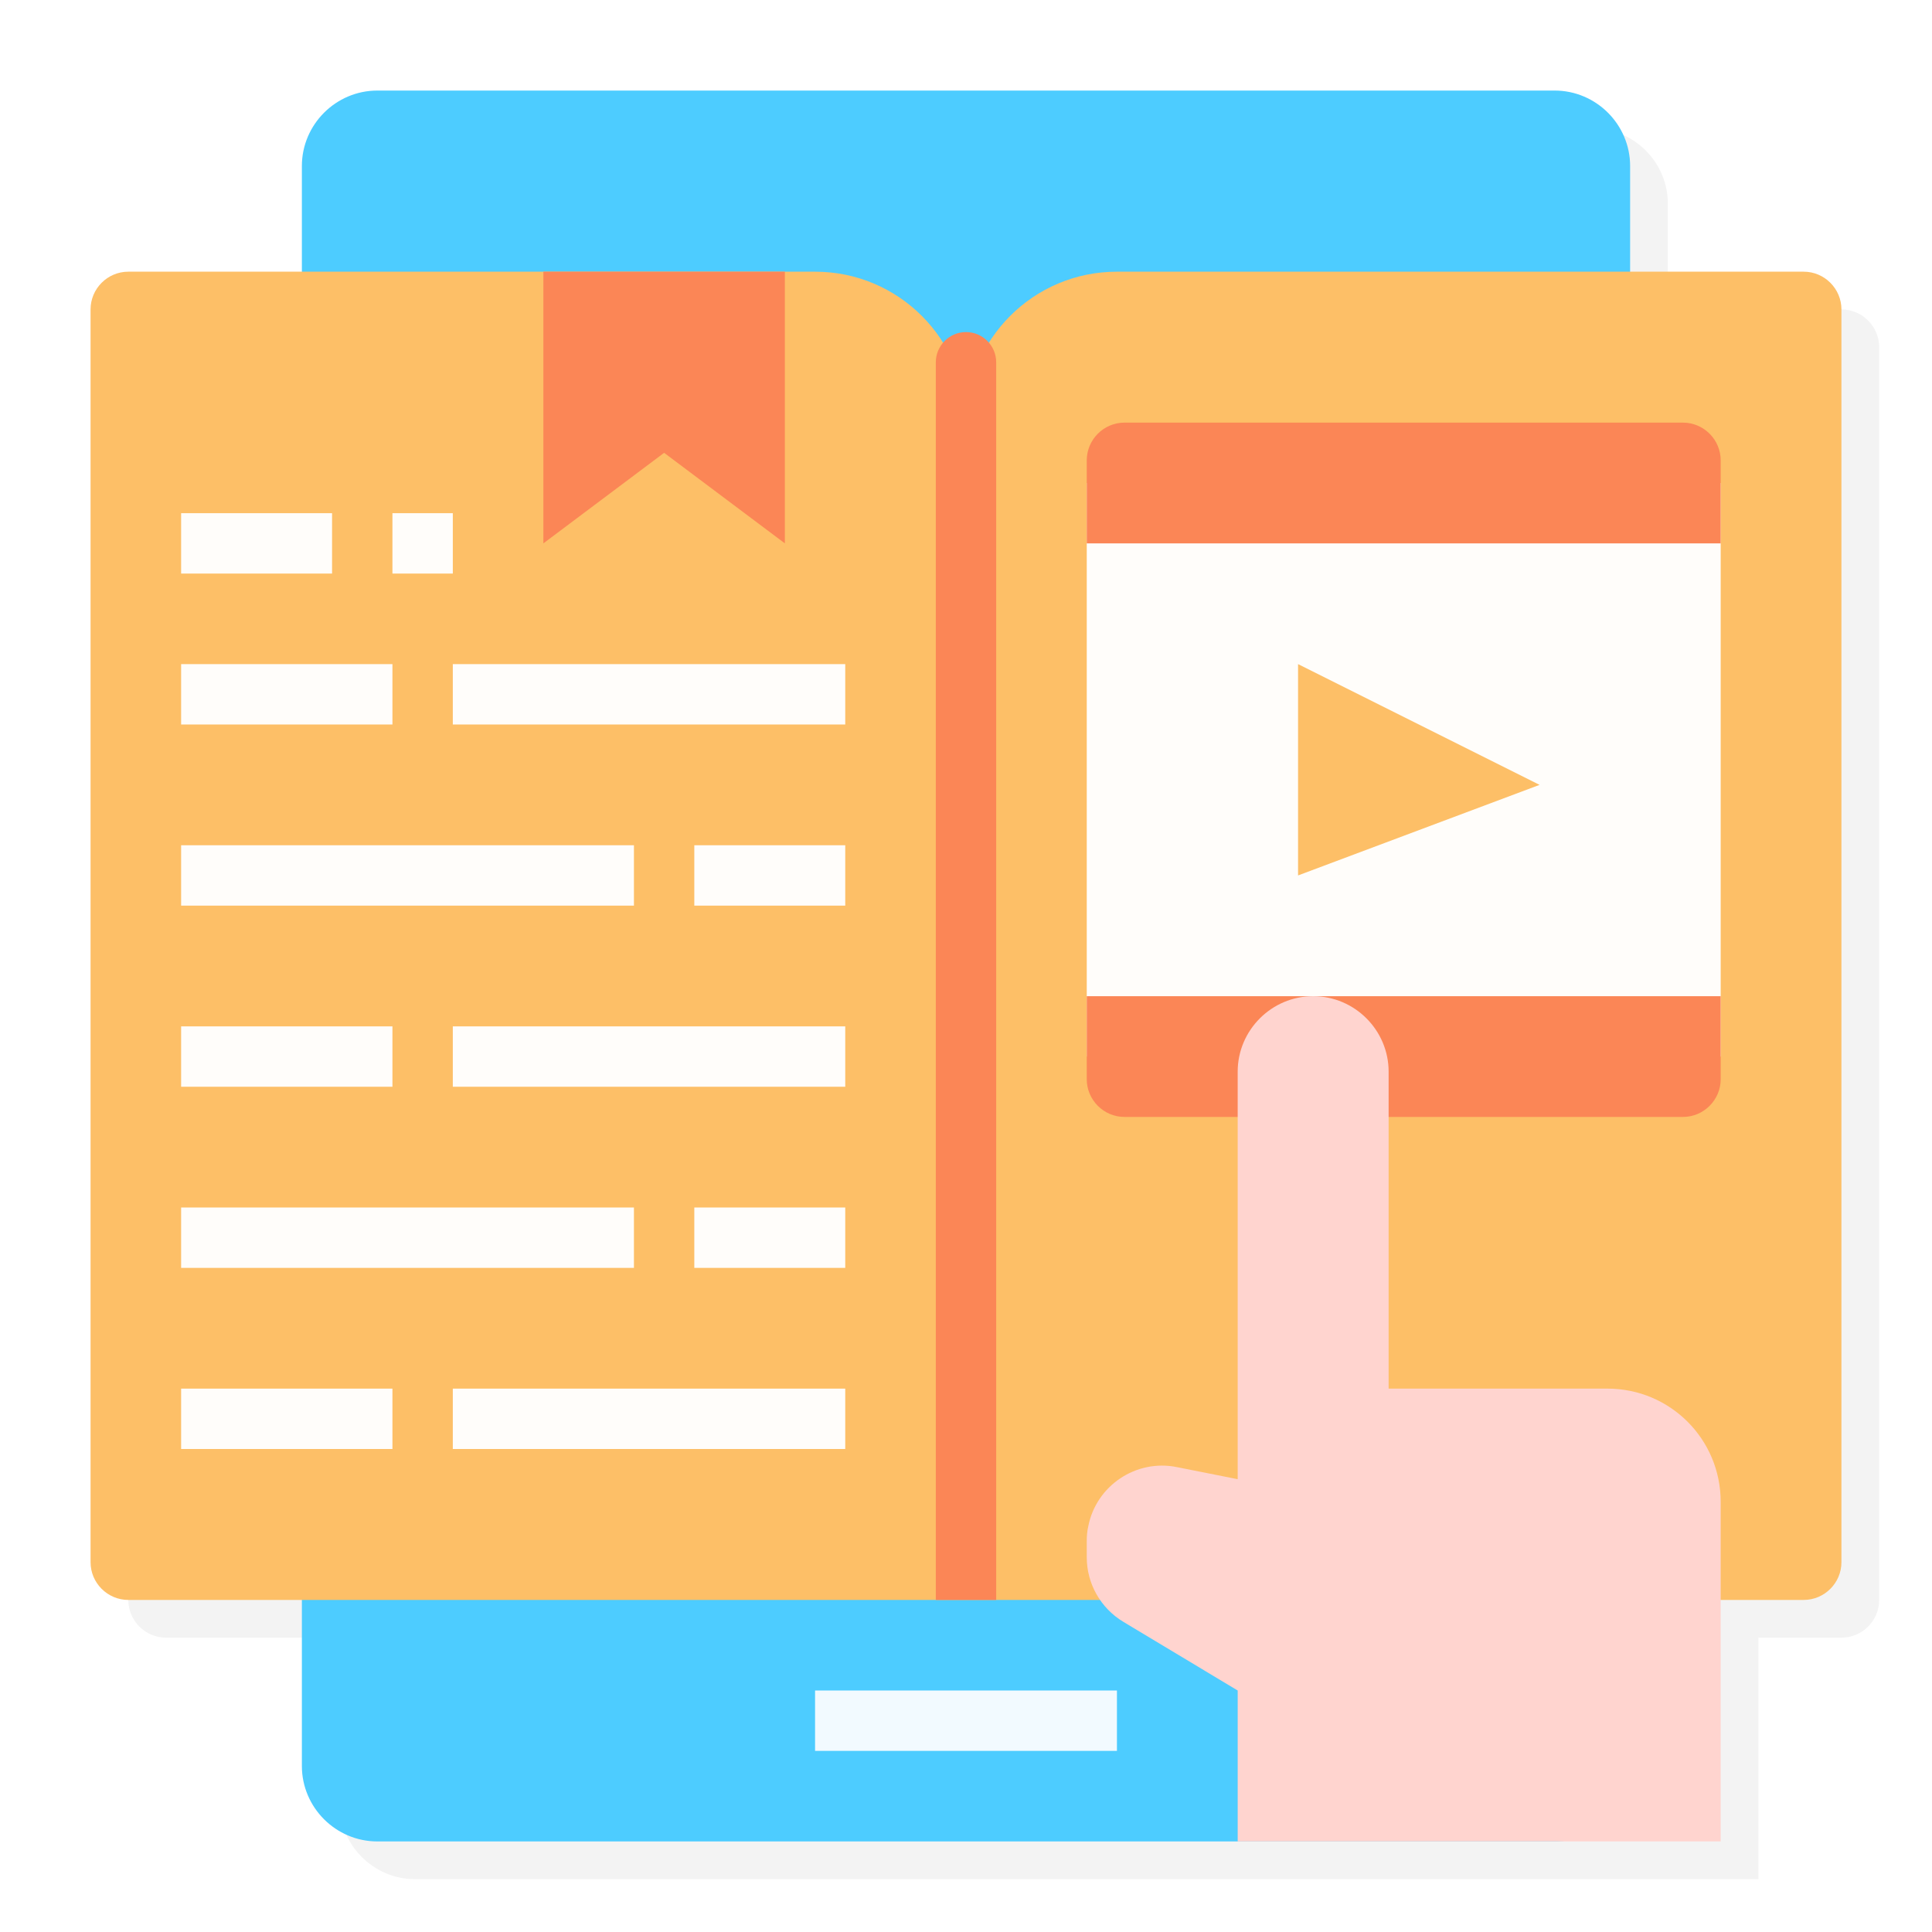
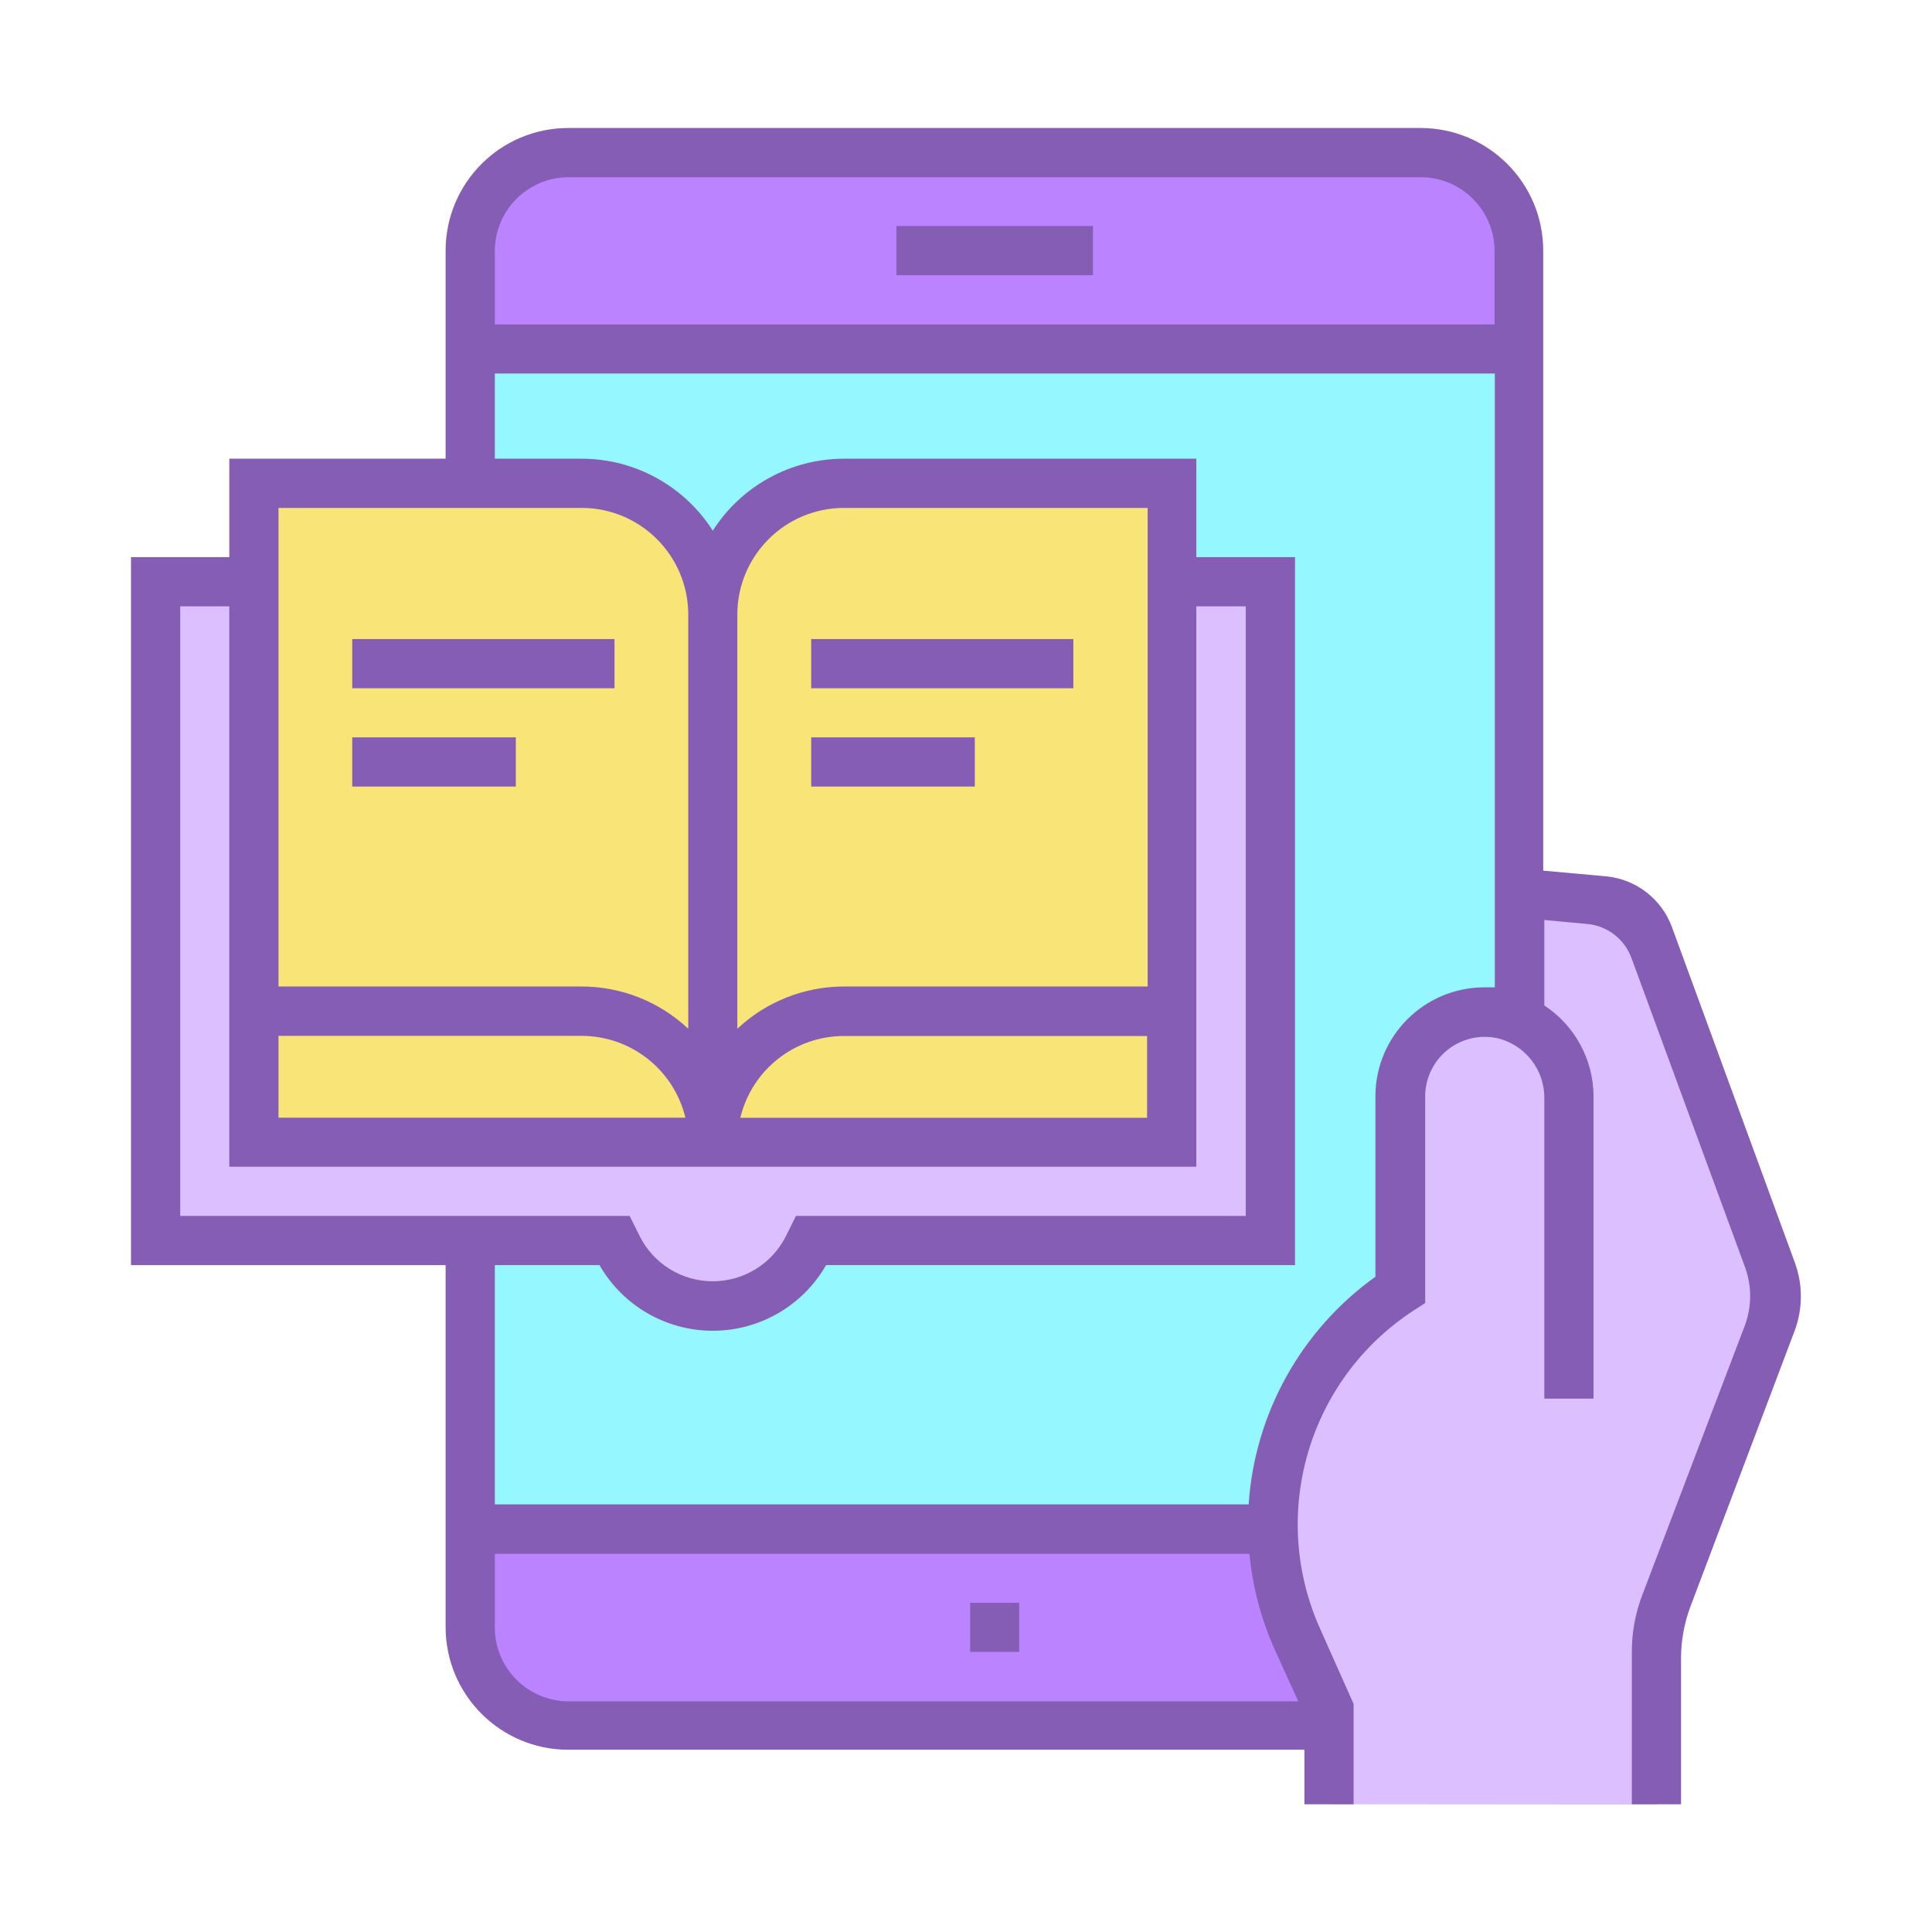
- <svg xmlns="http://www.w3.org/2000/svg" version="1.1" id="Flat" x="0px" y="0px" viewBox="0 0 512 512" style="enable-background:new 0 0 512 512;" xml:space="preserve">
-   <style type="text/css">
- 	.st0{opacity:5.000000e-02;}
- 	.st1{fill:#4DCCFF;}
- 	.st2{fill:#FDBF67;}
- 	.st3{fill:#FFFDFA;}
- 	.st4{fill:#FB8656;}
- 	.st5{fill:#FFD4CF;}
- 	.st6{fill:#F2FAFF;}
- </style>
-   <path class="st0" d="M488,82h-46V54c0-11-9-20-20-20H110c-11,0-20,9-20,20v28H44c-5.5,0-10,4.5-10,10v332c0,5.5,4.5,10,10,10h46v44  c0,11,9,20,20,20h228h84h44v-64h22c5.5,0,10-4.5,10-10V92C498,86.5,493.5,82,488,82z" />
-   <g>
-     <path class="st1" d="M100,24h312c11,0,20,9,20,20v424c0,11-9,20-20,20H100c-11,0-20-9-20-20V44C80,33,89,24,100,24z" />
-     <path class="st2" d="M478,72H296c-22.1,0-40,17.9-40,40c0-22.1-17.9-40-40-40H34c-5.5,0-10,4.5-10,10v332c0,5.5,4.5,10,10,10h444   c5.5,0,10-4.5,10-10V82C488,76.5,483.5,72,478,72z" />
-     <path class="st3" d="M288,128h168v152H288V128z" />
-     <path class="st4" d="M288,264h168l0,0v22c0,5.5-4.5,10-10,10H298c-5.5,0-10-4.5-10-10V264L288,264z" />
-     <path class="st5" d="M368,368v-84c0-11-9-20-20-20s-20,9-20,20v108l-16.1-3.2c-10.8-2.2-21.4,4.9-23.5,15.7   c-0.3,1.3-0.4,2.6-0.4,3.9v4.3c0,7,3.7,13.5,9.7,17.1L328,448v40h128v-90c0-16.6-13.4-30-30-30l0,0H368z" />
-     <path class="st2" d="M344,232v-56l64,32L344,232z" />
-     <path class="st4" d="M208,144l-32-24l-32,24V72h64V144z" />
-     <path class="st4" d="M298,112h148c5.5,0,10,4.5,10,10v22l0,0H288l0,0v-22C288,116.5,292.5,112,298,112z" />
-     <g>
-       <g>
-         <path class="st3" d="M48,176h56v16H48V176z" />
-         <path class="st3" d="M120,176h104v16H120V176z" />
-         <path class="st3" d="M48,224h120v16H48V224z" />
-         <path class="st3" d="M184,224h40v16h-40V224z" />
-         <path class="st3" d="M48,272h56v16H48V272z" />
-         <path class="st3" d="M120,272h104v16H120V272z" />
-         <path class="st3" d="M48,320h120v16H48V320z" />
-         <path class="st3" d="M184,320h40v16h-40V320z" />
-         <path class="st3" d="M48,368h56v16H48V368z" />
-         <path class="st3" d="M120,368h104v16H120V368z" />
-       </g>
-       <path class="st3" d="M48,136h40v16H48V136z" />
-       <path class="st3" d="M104,136h16v16h-16V136z" />
-     </g>
-     <path class="st6" d="M216,448h80v16h-80V448z" />
-     <path class="st4" d="M256,88c4.4,0,8,3.6,8,8v328l0,0h-16l0,0V96C248,91.6,251.6,88,256,88z" />
-   </g>
+ <svg xmlns="http://www.w3.org/2000/svg" id="Capa_1" data-name="Capa 1" viewBox="0 0 141.73 141.73">
+   <defs>
+     <style>.cls-1{fill:#bb83ff;}.cls-2{fill:#95f7ff;}.cls-3{fill:#dcbfff;}.cls-4{fill:#f9e478;}.cls-5{fill:#855db5;}</style>
+   </defs>
+   <path class="cls-1" d="M34.5,119.38a7.21,7.21,0,0,0,7.21,7.21h62.52a7.21,7.21,0,0,0,7.21-7.21v-7.21H34.5Z" />
+   <path class="cls-2" d="M34.5,25.6h76.94v86.57H34.5Z" />
+   <path class="cls-1" d="M104.23,11.17H41.71a7.21,7.21,0,0,0-7.21,7.22V25.6h76.94V18.39A7.21,7.21,0,0,0,104.23,11.17Z" />
+   <path class="cls-3" d="M97.5,132.36v-7l-2.31-5.07a20.52,20.52,0,0,1,7.52-25.71V80.43a6.17,6.17,0,0,1,8.74-5.61v-9.3l8.65.78,10.58,28.79-9.14,24.29v13Z" />
+   <path class="cls-3" d="M11.41,42.67V91H45.08l.25.51a7.78,7.78,0,0,0,13.92,0l.26-.51H93.17V42.67Z" />
+   <path class="cls-4" d="M61.91,35.46a9.62,9.62,0,0,0-9.62,9.62,9.62,9.62,0,0,0-9.62-9.62h-24V83.79H86V35.46Z" />
+   <path class="cls-5" d="M65.76,16.58H80.18v3.61H65.76Zm5.41,104.6h3.6v-3.6h-3.6Zm60.49-23.57L124,117.88a10.84,10.84,0,0,0-.68,3.78v10.7h-3.61v-11.2a11.6,11.6,0,0,1,.74-4.08L128,97.24a6.18,6.18,0,0,0,0-4.32l-8.32-22.65a3.83,3.83,0,0,0-3.26-2.49l-3.13-.29v6.27a8,8,0,0,1,3.61,6.67V102.6h-3.61v-22a4.48,4.48,0,0,0-3.5-4.45,4.37,4.37,0,0,0-5.24,4.28V95.59l-.82.53a18.72,18.72,0,0,0-6.85,23.45L99.3,125v7.36H95.69v-4h-54a9,9,0,0,1-9-9V92.81H9.61V40.87h7.21V33.65H32.69V18.39a9,9,0,0,1,9-9h62.52a9,9,0,0,1,9,9V63.87l4.54.41A5.73,5.73,0,0,1,122.65,68l9,24.57A7.2,7.2,0,0,1,131.66,97.61ZM20.43,72.37H42.67a11.41,11.41,0,0,1,7.82,3.1V45.08a7.83,7.83,0,0,0-7.82-7.82H20.43Zm0,9.62H50.28a7.84,7.84,0,0,0-7.61-6H20.43ZM46.19,89.2l.75,1.51a6,6,0,0,0,10.7,0l.75-1.51h33V44.48H87.76V85.59H16.82V44.48h-3.6V89.2Zm38-16.83V37.26H61.91a7.83,7.83,0,0,0-7.82,7.82V75.47a11.41,11.41,0,0,1,7.82-3.1ZM61.91,76a7.82,7.82,0,0,0-7.6,6H84.15V76Zm31.64,45.09a22.25,22.25,0,0,1-1.89-7.1H36.3v5.41a5.42,5.42,0,0,0,5.41,5.41H95.24ZM109.64,27.4H36.3v6.25h6.37a11.42,11.42,0,0,1,9.62,5.28,11.42,11.42,0,0,1,9.62-5.28H87.76v7.22H95V92.81H60.6a9.58,9.58,0,0,1-16.62,0H36.3v17.55H91.6a22.37,22.37,0,0,1,9.3-16.7V80.43a8,8,0,0,1,8-8c.26,0,.51,0,.76,0V27.4Zm0-9A5.42,5.42,0,0,0,104.23,13H41.71a5.42,5.42,0,0,0-5.41,5.42V23.8h73.34ZM45.08,46.88H25.84v3.61H45.08ZM25.84,57.7h12V54.09h-12Zm33.67-7.21H78.74V46.88H59.51Zm0,7.21h12V54.09h-12Z" />
</svg>
